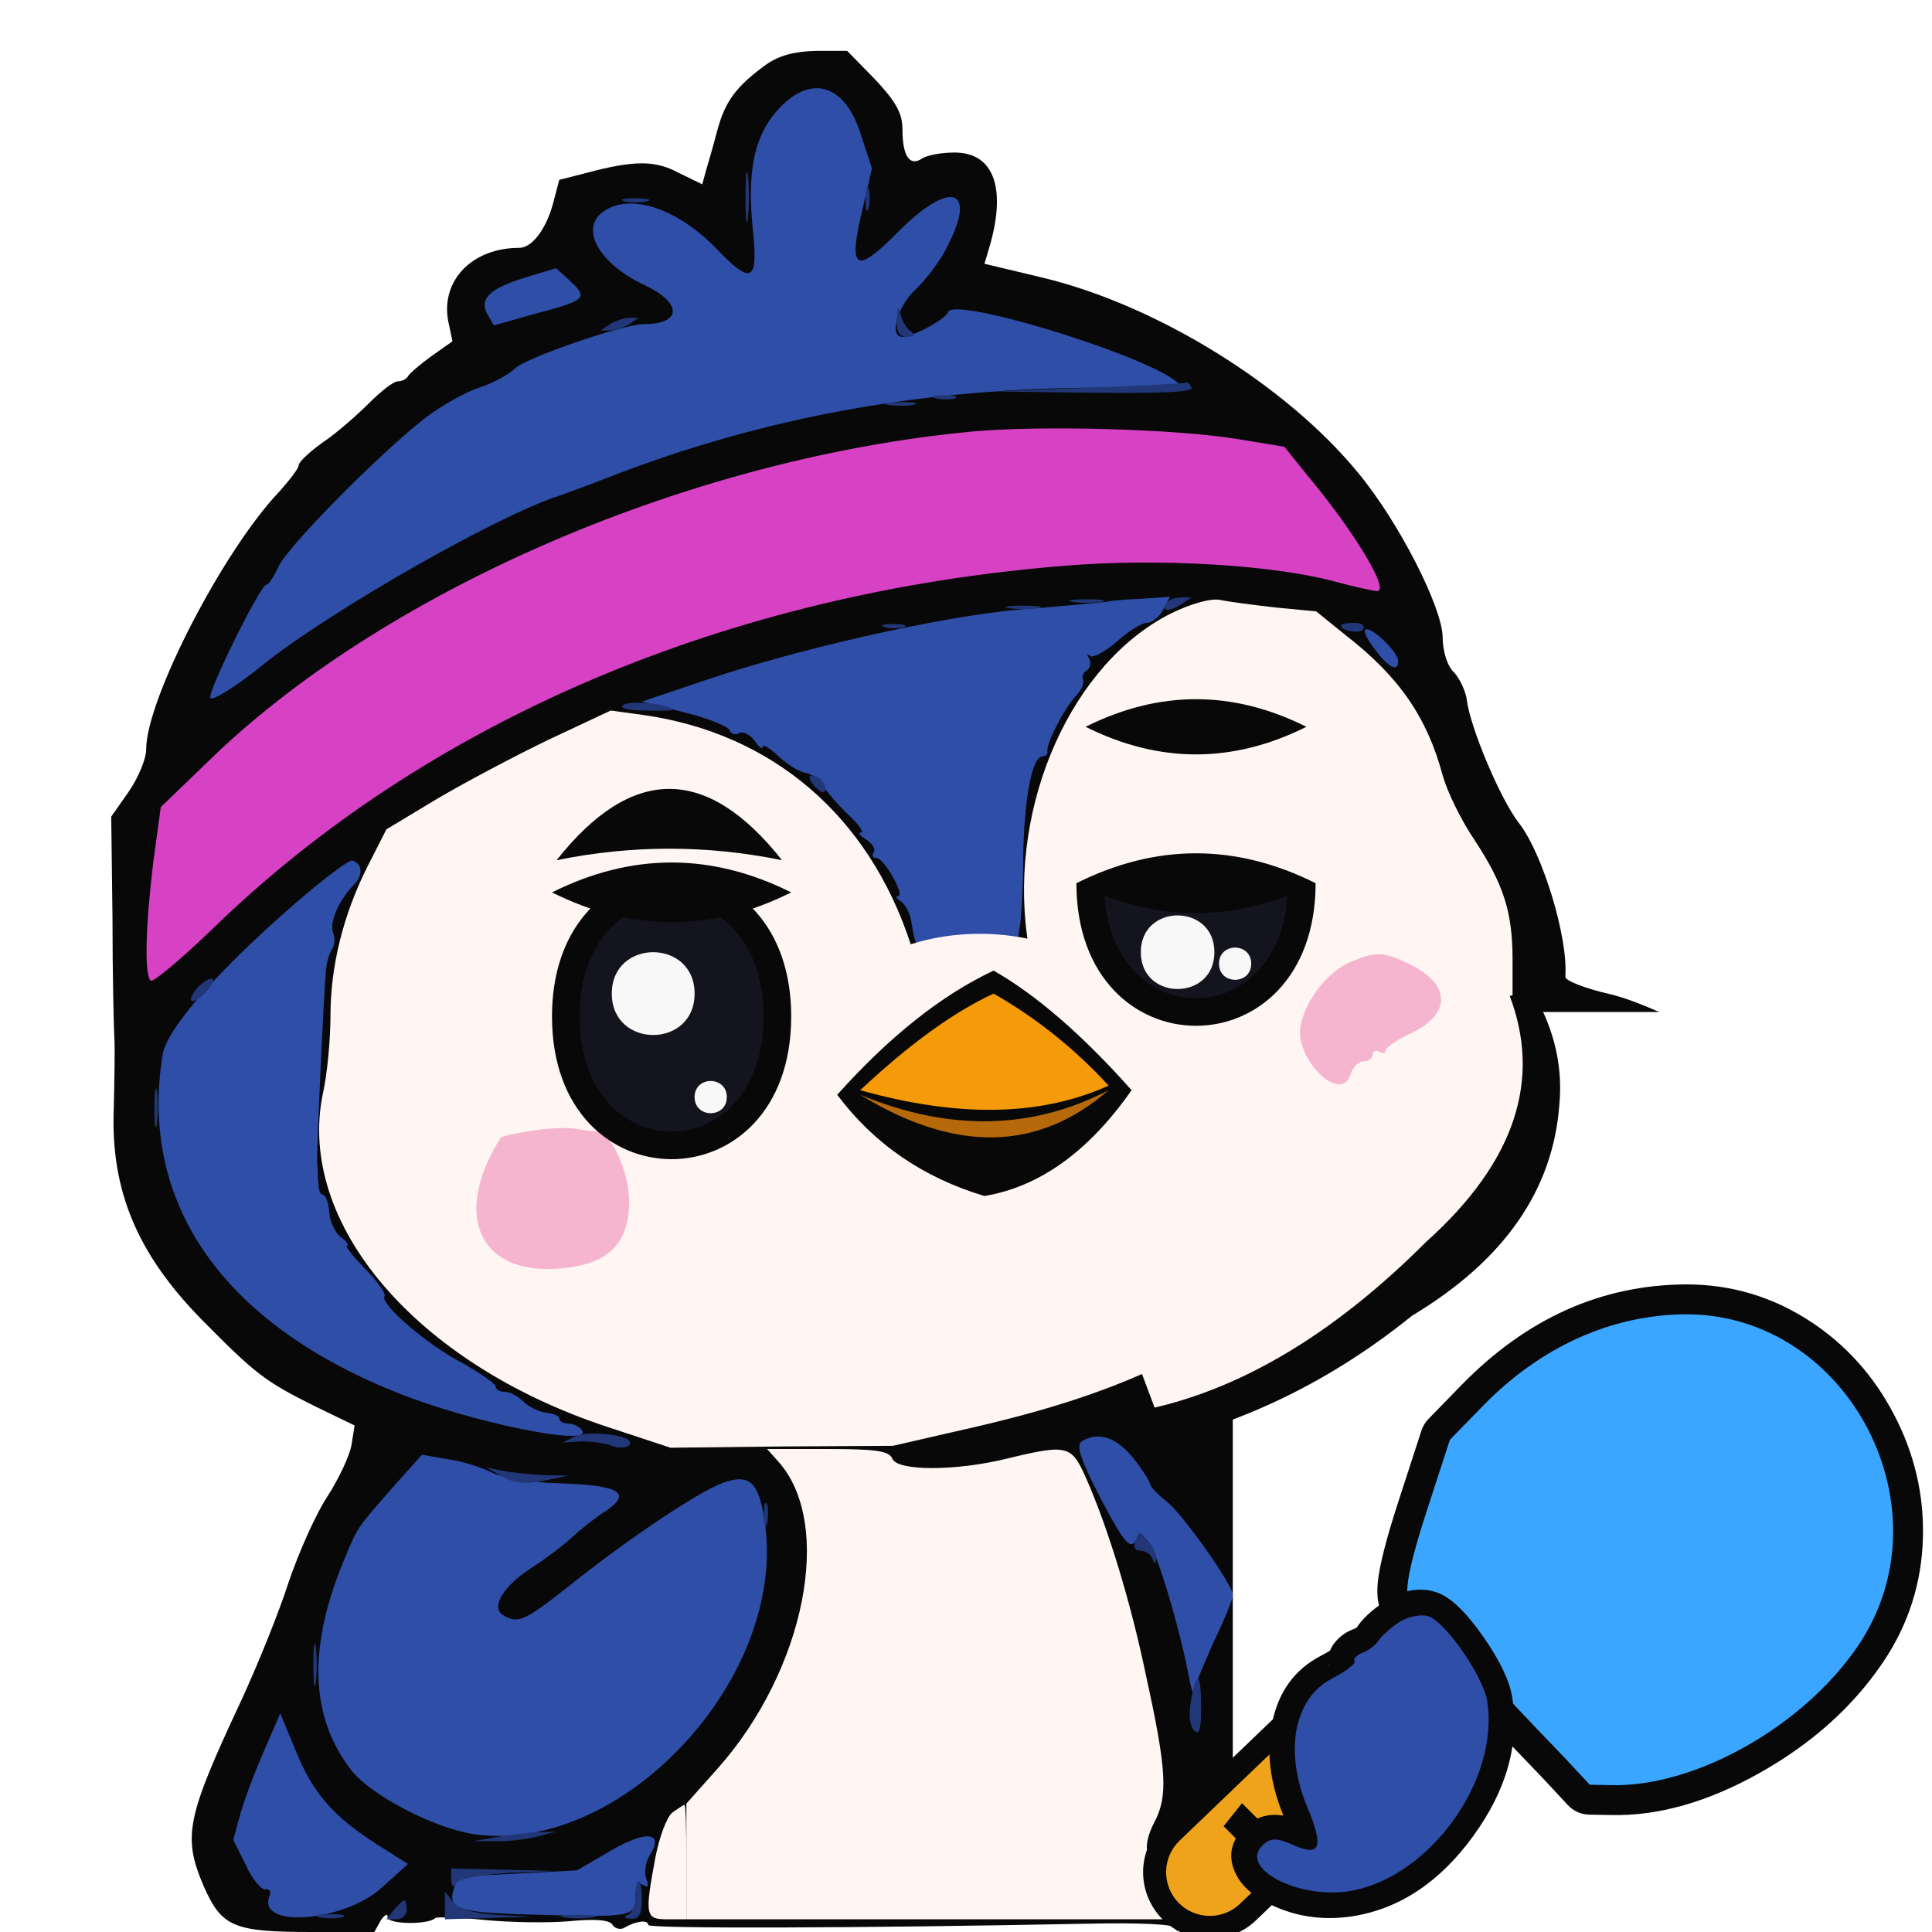
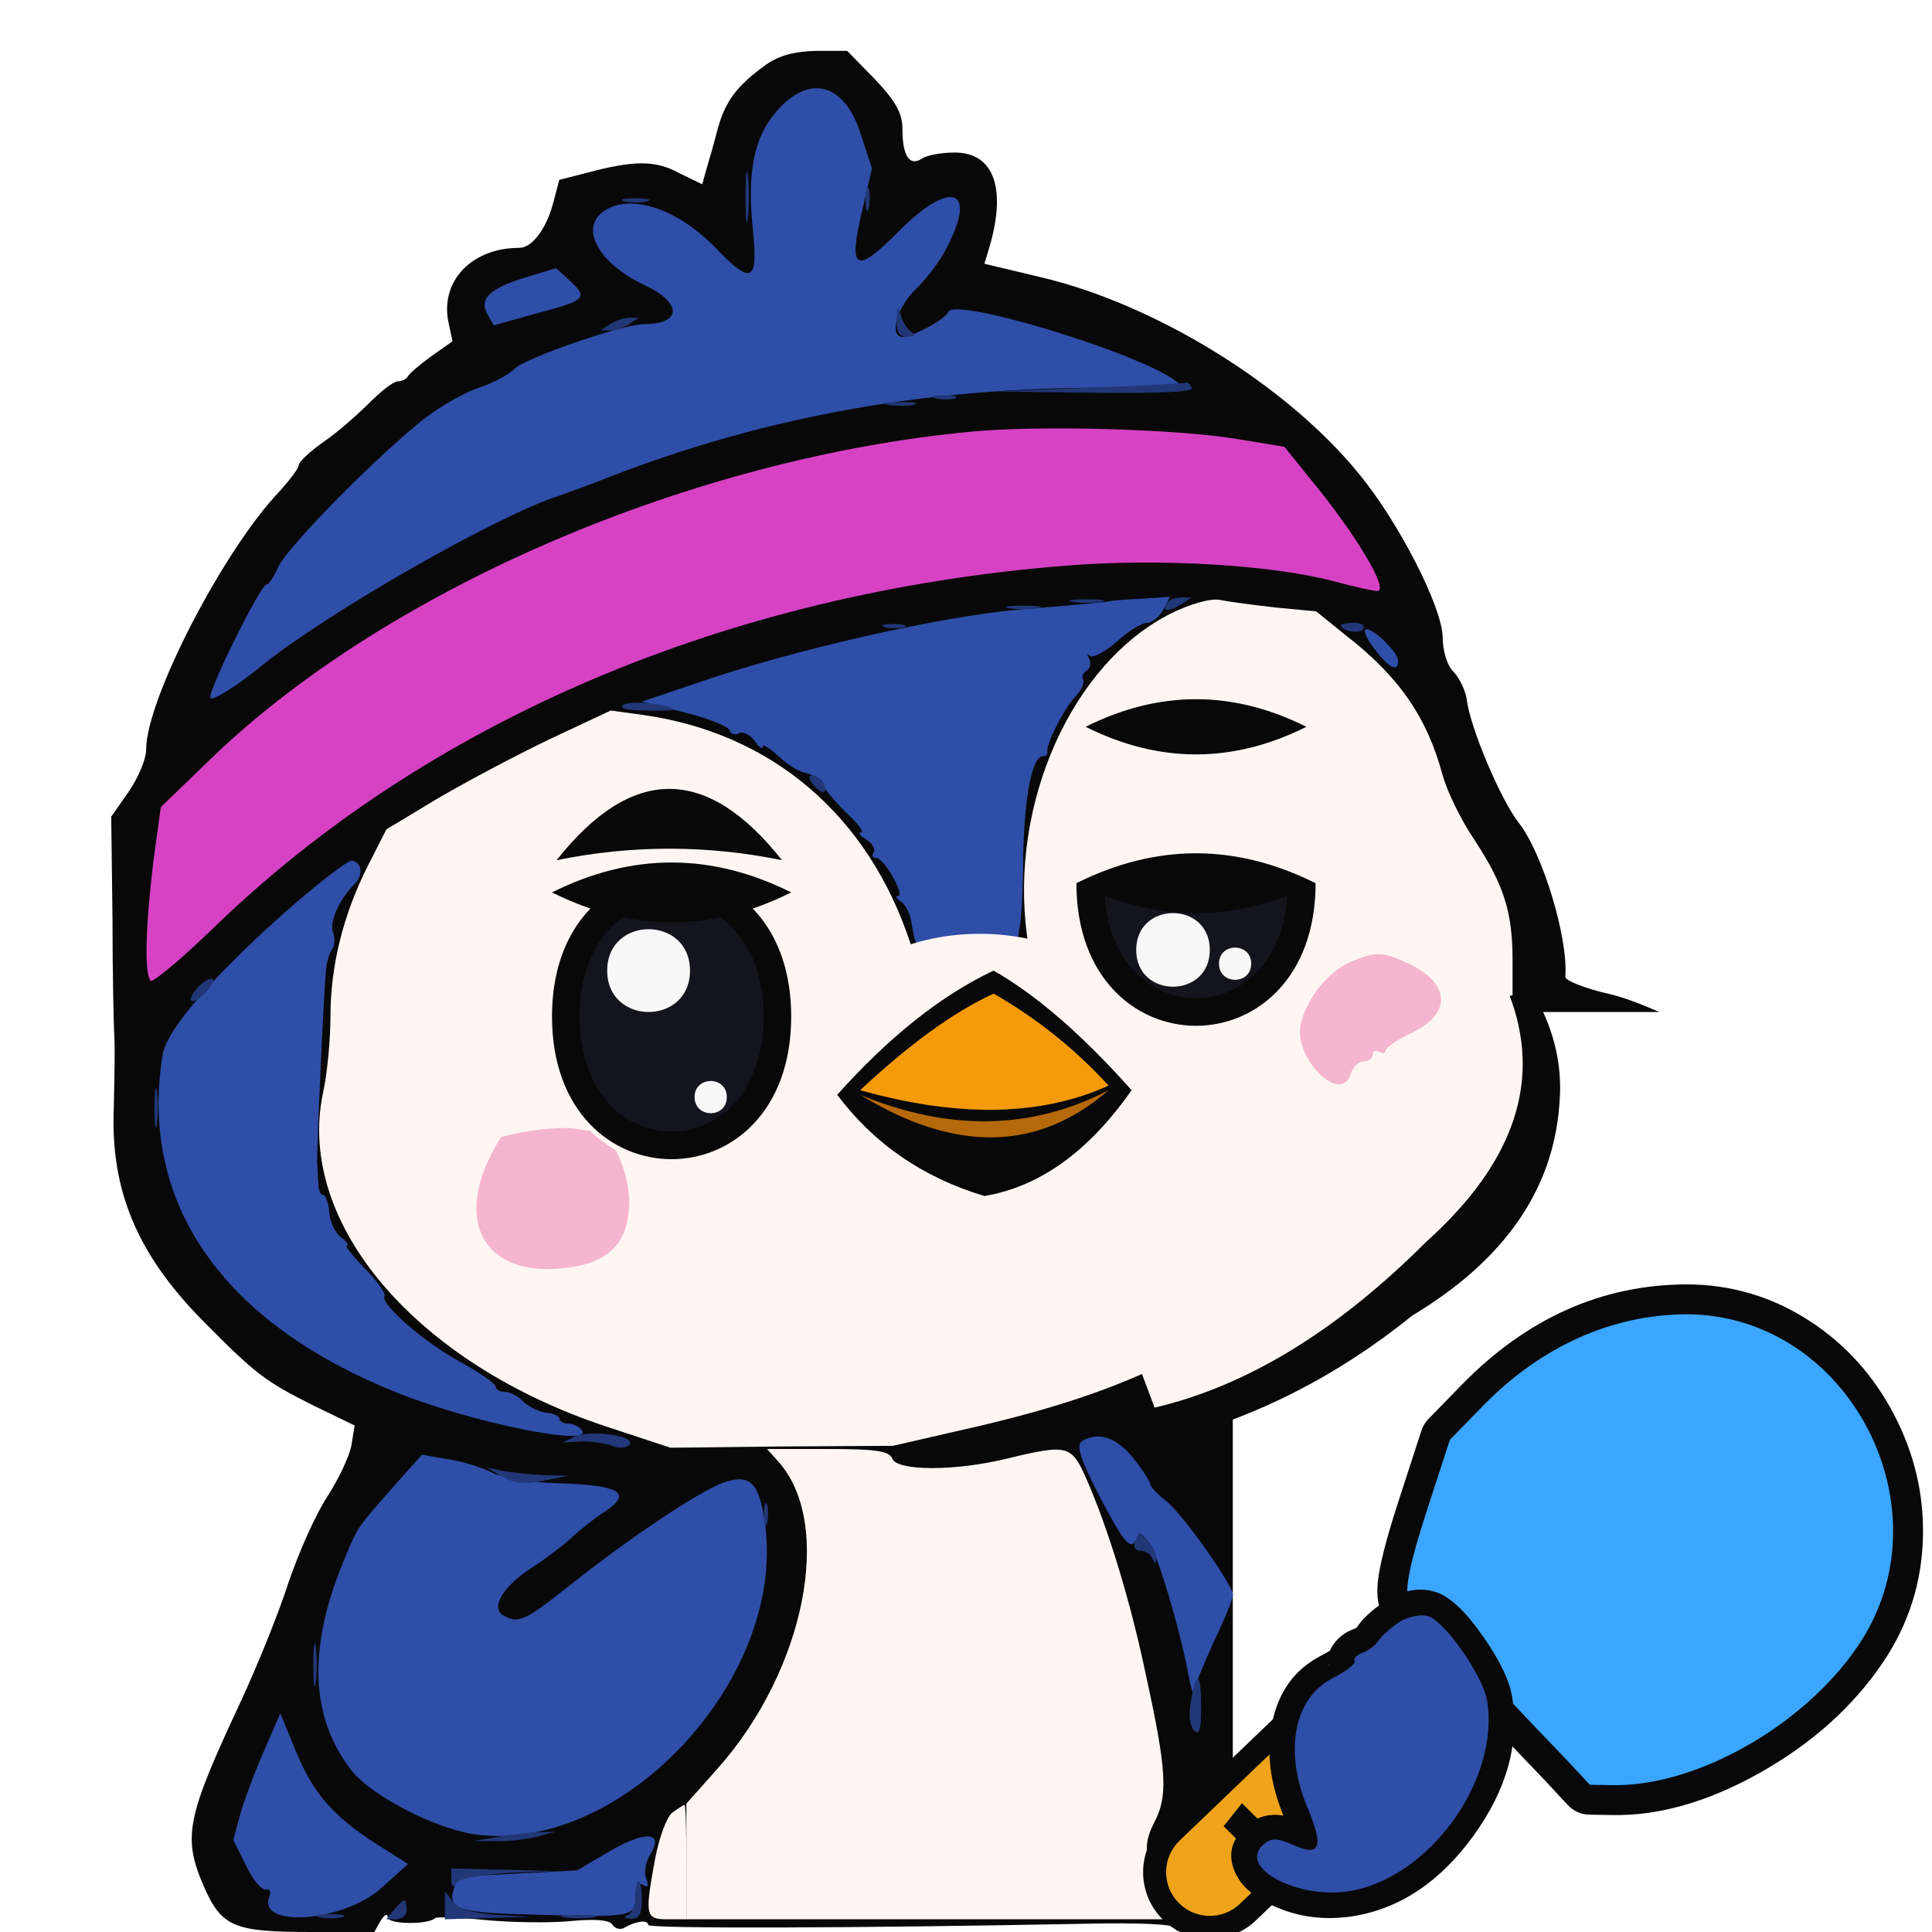
<svg xmlns="http://www.w3.org/2000/svg" viewBox="0 0 420 420" aria-hidden="true" class="sthings" data-character="pip">
  <g data-pip-part="body">
    <path fill="#080808" fill-rule="evenodd" d="M166.48 14.092C169.382 12.02 172.697 11.191 177.395 11.053H184.164L190.243 17.27C194.664 21.967 196.184 24.592 196.184 28.046C196.184 33.849 197.704 36.197 200.329 34.539C201.434 33.711 204.75 33.158 207.513 33.158C216.217 33.158 218.98 41.171 214.836 54.572L214.007 57.336L226.717 60.375C251.447 66.316 279.632 83.724 295.243 102.789C304.086 113.428 313.48 131.941 313.618 138.434C313.618 141.474 314.586 144.789 316.105 146.171C317.349 147.553 318.592 150.178 318.868 152.112C319.559 158.053 326.191 173.803 330.197 178.914C335.309 185.408 340.974 203.921 340.283 212.349C340.283 213.178 344.428 214.836 349.816 216.079C352.695 216.728 356.599 218.186 360.677 220H268V416.327C267.397 416.533 266.736 416.841 266.092 417.237C264.158 418.204 261.809 418.618 260.704 418.204C259.599 417.789 257.941 418.204 257.112 419.033C256.283 419.862 255.592 420 255.592 419.171C255.592 418.342 248.27 417.928 235.974 418.204C187.066 419.171 140.921 419.309 140.921 418.48C140.921 417.237 138.158 417.651 135.809 419.033C134.98 419.586 133.737 419.309 133.184 418.48C132.632 417.375 129.454 417.099 123.789 417.651C119.23 418.066 110.803 417.928 105.276 417.375C99.75 416.822 94.914 416.684 94.638 416.961C93.118 418.48 84.276 418.342 84.276 416.822C84.276 415.855 83.586 416.27 82.757 417.513L81.375 420H67.697C50.842 420 48.217 418.895 44.349 410.191C39.651 399.276 40.48 395.27 52.362 369.849C55.954 362.112 60.651 350.507 62.724 344.013C64.934 337.52 68.664 329.092 71.151 325.362C73.638 321.493 75.987 316.52 76.401 314.171L77.092 309.888L68.25 305.605C57.474 300.217 55.539 298.697 43.796 286.816C29.842 272.586 24.039 258.77 24.73 241.086C24.868 235.007 25.007 228.099 24.868 225.888C24.73 223.539 24.454 211.796 24.454 199.638L24.178 177.533L28.046 172.007C30.118 168.967 31.776 164.961 31.776 162.888C31.776 152.112 48.493 119.645 60.789 106.796C63 104.309 64.934 101.822 64.934 101.132C64.934 100.441 67.283 98.23 70.184 96.158C73.086 94.224 77.507 90.355 80.132 87.73C82.757 85.105 85.52 82.895 86.487 82.895C87.454 82.895 88.421 82.342 88.697 81.789C88.974 81.237 91.184 79.303 93.671 77.507L98.368 74.191L97.401 69.632C95.882 60.928 102.651 53.882 112.875 53.882C115.638 53.882 118.678 49.875 120.197 44.349L121.579 39.099L127.52 37.579C137.882 34.816 142.441 34.816 147.553 37.579L152.664 40.066L153.493 37.026C154.046 35.23 155.151 31.362 155.98 28.184C157.638 22.105 159.987 18.789 166.48 14.092Z" />
    <path fill="#080808" fill-rule="evenodd" d="M318 198Q341 218 339 240Q337 268 307 286Q281 307 250 314L247 301Q285 291 301 270Q322 247 318 223V198Z" />
    <path fill="#2f4ea8" fill-rule="evenodd" d="M168.829 24.178C163.855 29.842 162.336 37.579 163.717 50.428C164.822 61.342 163.303 62.033 155.428 53.743C146.862 45.039 136.5 41.862 130.974 46.145C126 49.875 130.421 57.474 140.23 62.033C148.382 65.901 148.243 70.461 139.954 70.461C135.533 70.461 114.257 77.783 111.908 80.132C110.526 81.513 107.072 83.309 104.171 84.276C101.132 85.243 96.02 88.145 92.566 90.77C83.171 97.954 62.447 118.816 60.513 123.237C59.546 125.309 58.441 127.105 57.888 127.105C56.645 127.105 45.178 150.178 45.73 151.697C46.007 152.526 51.257 149.349 57.336 144.375C71.842 132.77 108.454 111.908 121.579 107.763C123.513 107.072 128.487 105.276 132.632 103.618C166.618 90.493 201.296 84.276 240.118 84.276H257.526L254.901 82.342C245.645 76.125 207.237 64.52 206.132 67.836C205.579 69.355 198.533 73.224 196.184 73.224C193.283 73.224 194.941 66.868 198.947 63C201.296 60.789 204.474 56.645 205.855 53.743C212.625 40.757 206.546 38.961 195.079 50.566C185.961 59.822 184.303 58.717 187.48 45.592L189.553 36.612L187.204 29.428C183.75 18.099 176.013 15.888 168.829 24.178Z" />
    <path fill="#2f4ea8" fill-rule="evenodd" d="M114.947 60.099C106.105 62.724 103.895 65.072 106.243 68.803L107.349 70.737L116.191 68.25C127.243 65.349 127.934 64.796 124.066 61.204L120.888 58.303L114.947 60.099Z" />
    <path fill="#2f4ea8" fill-rule="evenodd" d="M240.395 130.836C239.289 130.974 230.862 131.803 221.743 132.493C204.474 134.013 172.421 141.197 151.007 148.658L139.539 152.526L148.796 154.875C153.908 156.118 158.329 157.914 158.605 158.743C158.882 159.572 159.849 159.849 160.539 159.434C161.368 158.882 162.888 159.572 163.993 160.954C164.961 162.474 165.789 163.026 165.789 162.336C165.789 161.645 167.309 162.612 169.243 164.408C171.178 166.204 173.803 167.862 175.184 168C176.428 168.276 178.224 169.52 178.914 170.763C179.743 172.145 182.092 174.908 184.441 177.118C186.651 179.191 187.895 180.987 187.204 180.987C186.375 180.987 186.928 181.678 188.309 182.507C189.553 183.336 190.382 184.441 189.967 185.27C189.414 185.961 189.691 186.513 190.52 186.513C192.178 186.513 196.875 194.803 195.217 194.803C194.526 194.803 194.941 195.355 195.77 195.908C196.737 196.461 197.842 198.533 198.118 200.329C198.395 202.263 198.809 204.059 198.947 204.474C199.224 204.888 199.224 205.579 199.086 206.132C199.086 206.822 199.638 207.237 200.467 207.237C201.296 207.237 201.711 208.066 201.296 209.171C200.053 212.211 203.921 212.901 209.171 210.691C211.934 209.586 215.664 208.618 217.599 208.618C219.947 208.618 221.053 207.789 221.191 206.132C221.191 204.888 221.467 202.539 221.743 201.158C222.02 199.638 222.434 192.868 222.434 185.961C222.711 173.112 224.368 164.408 226.717 164.408C227.408 164.408 227.822 163.993 227.684 163.303C227.408 161.783 231.138 154.322 233.763 151.421C235.145 150.039 235.836 148.243 235.421 147.691C235.145 147.138 235.421 146.309 236.25 145.757C237.079 145.204 237.217 144.099 236.803 143.27C236.25 142.303 236.25 142.026 236.941 142.579C237.493 143.132 240.118 141.75 242.743 139.539C245.23 137.191 248.27 135.395 249.375 135.395C250.48 135.395 252 134.151 252.829 132.632L254.349 129.73L248.408 130.145C245.092 130.283 241.5 130.559 240.395 130.836Z" />
    <path fill="#2f4ea8" fill-rule="evenodd" d="M298.697 140.921C301.737 145.066 303.947 146.309 303.947 143.684C303.947 141.888 298.836 136.776 297.039 136.776C296.211 136.776 296.901 138.572 298.697 140.921Z" />
    <path fill="#2f4ea8" fill-rule="evenodd" d="M64.243 196.322C47.388 210.967 36.336 223.539 35.368 229.204C30.118 261.395 48.217 287.507 86.211 302.704C102.237 309.197 128.763 314.586 126.553 310.993C126 310.164 124.618 309.474 123.513 309.474C122.408 309.474 121.579 308.921 121.579 308.368C121.579 307.816 120.336 307.263 118.816 307.125C117.296 306.987 115.086 305.882 113.842 304.776C112.737 303.533 110.803 302.566 109.697 302.566C108.592 302.566 107.763 302.013 107.763 301.461C107.763 300.77 104.447 298.559 100.579 296.349C92.842 292.342 82.618 283.5 83.586 281.842C84 281.289 82.066 278.526 79.303 275.763C76.678 273 74.882 270.789 75.434 270.789C75.987 270.789 75.434 269.961 74.191 268.993C72.947 268.164 71.704 265.678 71.566 263.467C71.428 261.395 70.737 259.737 70.184 259.737C69.632 259.737 69.217 258.632 69.217 257.25C69.079 256.007 69.079 253.934 68.941 252.829C68.803 250.895 70.322 216.77 70.875 210.691C71.013 209.171 71.566 207.237 72.257 206.27C72.809 205.441 72.809 203.783 72.395 202.678C71.566 200.467 73.776 195.493 76.954 192.316C79.026 190.243 78.75 187.618 76.539 187.066C75.849 186.928 70.322 191.072 64.243 196.322Z" />
    <path fill="#2f4ea8" fill-rule="evenodd" d="M235.145 313.342C233.901 314.309 234.868 317.211 239.289 325.776C243.849 334.48 245.507 336.691 246.612 335.309L247.993 333.375L249.651 335.171C251.309 336.829 256.421 353.684 258.355 364.046C258.908 367.086 259.461 368.743 259.599 367.776C259.599 366.671 261.671 361.836 263.882 356.862C266.23 352.026 268.026 347.467 268.026 346.776C268.026 344.566 257.112 329.092 253.52 326.329C251.586 324.809 250.066 323.151 250.066 322.737C250.066 322.184 248.408 319.559 246.336 316.934C242.605 312.375 238.737 311.132 235.145 313.342Z" />
    <path fill="#2f4ea8" fill-rule="evenodd" d="M85.796 322.875C77.921 331.855 77.783 331.855 75.296 337.934C66.73 357.829 67.283 373.303 76.539 385.046C80.961 390.434 94.224 397.342 102.928 398.724C134.842 403.421 170.763 365.289 166.342 331.579C165.099 322.322 163.164 320.25 157.224 322.322C151.974 324.257 137.329 333.928 123.789 344.704C113.98 352.441 112.599 353.132 109.283 351.059C106.658 349.401 109.421 344.704 115.776 340.697C118.539 338.901 122.408 336 124.342 334.204C126.276 332.408 129.592 329.783 131.803 328.401C137.467 324.533 134.566 322.875 121.717 322.461C115.5 322.322 109.145 321.217 106.934 320.112C104.724 319.007 100.441 317.625 97.263 317.211L91.737 316.243L85.796 322.875Z" />
    <path fill="#2f4ea8" fill-rule="evenodd" d="M57.336 380.763C55.401 385.184 53.053 391.401 52.224 394.441L50.704 399.967L53.467 405.493C54.849 408.533 56.783 410.882 57.75 410.743C58.579 410.467 58.993 411.296 58.579 412.263C55.816 419.309 74.882 417.789 83.033 410.329L88.697 405.217L81.928 400.934C72.395 394.855 67.974 389.743 64.243 380.487L60.928 372.474L57.336 380.763Z" />
    <path fill="#2f4ea8" fill-rule="evenodd" d="M132.77 402.316 125.447 406.599 112.461 407.289 99.474 407.98 98.645 410.605C97.263 415.164 99.612 415.855 117.572 416.27C137.467 416.822 138.158 416.684 138.158 412.125C138.158 409.914 138.711 409.086 139.816 409.776C140.921 410.467 141.059 410.053 140.507 408.395C139.954 407.151 140.368 404.803 141.197 403.421C144.513 398.309 140.645 397.757 132.77 402.316Z" />
    <path fill="#213777" fill-rule="evenodd" d="M162.059 42.829C162.059 47.803 162.336 49.737 162.612 47.25C162.888 44.901 162.888 40.757 162.612 38.27C162.336 35.921 162.059 37.855 162.059 42.829Z" />
    <path fill="#213777" fill-rule="evenodd" d="M188.171 43.52C188.171 45.73 188.447 46.559 188.862 45.178C189.138 43.934 189.138 42 188.862 41.033C188.447 40.204 188.171 41.171 188.171 43.52Z" />
    <path fill="#213777" fill-rule="evenodd" d="M135.809 43.796C137.053 44.072 139.263 44.072 140.645 43.796C141.888 43.382 140.783 43.105 138.158 43.105C135.533 43.105 134.428 43.382 135.809 43.796Z" />
    <path fill="#213777" fill-rule="evenodd" d="M194.941 69.355C194.803 72.257 195.493 73.224 197.289 73.224C198.809 73.224 199.086 72.809 198.118 72.118C197.151 71.566 196.184 69.908 195.77 68.388C195.217 66.316 195.079 66.454 194.941 69.355Z" />
    <path fill="#213777" fill-rule="evenodd" d="M132.632 70.461 130.559 71.842H132.632C133.737 71.842 135.671 71.151 136.776 70.461L138.849 69.079H136.776C135.671 69.079 133.737 69.77 132.632 70.461Z" />
    <path fill="#213777" fill-rule="evenodd" d="M236.941 84.276 216.217 85.105 238.046 85.382C252.276 85.52 259.599 85.243 259.046 84.276C258.632 83.447 258.079 83.033 257.941 83.171C257.803 83.309 248.408 83.862 236.941 84.276Z" />
    <path fill="#213777" fill-rule="evenodd" d="M203.507 86.625C204.75 86.901 206.684 86.901 207.651 86.625C208.48 86.211 207.513 85.934 205.164 85.934C202.954 85.934 202.125 86.211 203.507 86.625Z" />
    <path fill="#213777" fill-rule="evenodd" d="M193.145 88.007C194.803 88.283 197.289 88.283 198.671 88.007C199.914 87.592 198.533 87.316 195.493 87.454C192.454 87.454 191.349 87.73 193.145 88.007Z" />
    <path fill="#213777" fill-rule="evenodd" d="M233.211 130.836C234.868 131.112 237.632 131.112 239.428 130.836C241.086 130.559 239.704 130.283 236.25 130.283C232.796 130.283 231.414 130.559 233.211 130.836Z" />
    <path fill="#213777" fill-rule="evenodd" d="M253.52 131.25C252.414 133.046 254.211 133.046 256.974 131.25L259.046 129.868H256.697C255.454 129.868 253.934 130.421 253.52 131.25Z" />
    <path fill="#213777" fill-rule="evenodd" d="M219.395 132.217C221.053 132.493 223.816 132.493 225.612 132.217C227.27 131.941 225.888 131.664 222.434 131.664C218.98 131.664 217.599 131.941 219.395 132.217Z" />
    <path fill="#213777" fill-rule="evenodd" d="M192.454 136.362C193.697 136.638 195.632 136.638 196.599 136.362C197.428 135.947 196.461 135.671 194.112 135.671C191.901 135.671 191.072 135.947 192.454 136.362Z" />
    <path fill="#213777" fill-rule="evenodd" d="M291.513 135.947C291.513 137.191 295.658 137.882 296.349 136.776C296.901 135.947 295.934 135.395 294.414 135.395C292.757 135.395 291.513 135.671 291.513 135.947Z" />
    <path fill="#213777" fill-rule="evenodd" d="M135.533 153.217C134.428 153.908 136.362 154.461 140.23 154.461C143.822 154.599 146.586 154.461 146.309 154.184C144.789 152.941 137.053 152.25 135.533 153.217Z" />
    <path fill="#213777" fill-rule="evenodd" d="M176.842 170.625C177.809 171.868 178.914 172.421 179.191 172.145C180.158 171.178 178.224 168.553 176.566 168.553C175.737 168.553 175.737 169.382 176.842 170.625Z" />
    <path fill="#213777" fill-rule="evenodd" d="M42.829 214.836C40.066 218.151 42 218.704 44.901 215.526C46.283 214.007 46.697 212.763 46.007 212.763C45.178 212.763 43.796 213.73 42.829 214.836Z" />
    <path fill="#213777" fill-rule="evenodd" d="M33.572 241.086C33.572 244.816 33.849 246.336 34.125 244.125C34.401 242.053 34.401 239.013 34.125 237.217C33.849 235.559 33.572 237.217 33.572 241.086Z" />
    <path fill="#213777" fill-rule="evenodd" d="M125.033 312.237 122.27 313.618 126.414 313.342C128.763 313.342 131.664 313.757 133.046 314.309C135.257 315.276 138.02 314.309 136.638 313.066C135.118 311.684 127.52 311.132 125.033 312.237Z" />
    <path fill="#213777" fill-rule="evenodd" d="M109.145 320.941C111.632 322.461 114.118 322.737 118.125 321.908L123.651 320.803L118.125 320.664C115.086 320.526 111.079 320.112 109.145 319.697L105.691 319.007L109.145 320.941Z" />
    <path fill="#213777" fill-rule="evenodd" d="M166.066 329.507C166.066 331.717 166.342 332.546 166.757 331.164C167.033 329.921 167.033 327.987 166.757 327.02C166.342 326.191 166.066 327.158 166.066 329.507Z" />
    <path fill="#213777" fill-rule="evenodd" d="M246.75 335.033C246.336 336.276 246.75 337.105 247.855 337.105C248.961 337.105 250.204 337.934 250.48 338.763C251.033 340.145 251.309 340.145 251.309 338.763C251.447 337.796 250.618 336 249.513 335.033L247.579 333.099L246.75 335.033Z" />
    <path fill="#213777" fill-rule="evenodd" d="M68.112 361.974C68.112 366.118 68.388 367.914 68.664 365.704C68.941 363.632 68.941 360.316 68.664 358.105C68.388 356.033 68.112 357.829 68.112 361.974Z" />
    <path fill="#213777" fill-rule="evenodd" d="M258.908 369.711C258.355 372.75 258.632 375.237 259.599 376.204C260.704 377.309 261.118 376.066 261.118 371.23C261.118 363.493 260.151 362.803 258.908 369.711Z" />
    <path fill="#213777" fill-rule="evenodd" d="M281.98 379.934C281.98 381.868 282.533 384.355 283.224 385.461L284.605 387.533L284.467 385.461C284.329 384.355 283.776 381.868 283.224 379.934L282.118 376.48L281.98 379.934Z" />
    <path fill="#213777" fill-rule="evenodd" d="M108.454 399.276 102.928 400.243H107.763C110.388 400.382 114.533 399.829 116.743 399.276L120.888 398.171L117.434 398.309C115.5 398.309 111.493 398.724 108.454 399.276Z" />
    <path fill="#213777" fill-rule="evenodd" d="M98.092 408.533C98.092 410.191 98.507 410.467 99.197 409.362C99.75 408.395 104.586 407.566 110.526 407.151L120.888 406.737L109.559 406.461L98.092 406.184V408.533Z" />
    <path fill="#213777" fill-rule="evenodd" d="M138.158 412.263C138.158 414.059 137.329 415.993 136.5 416.27C135.395 416.684 135.671 417.099 137.191 417.099C138.849 417.237 139.539 416.132 139.539 413.092C139.539 410.743 139.263 408.947 138.849 408.947C138.434 408.947 138.158 410.467 138.158 412.263Z" />
    <path fill="#213777" fill-rule="evenodd" d="M291.237 409.914C292.895 410.191 295.382 410.191 296.763 409.914C298.007 409.5 296.625 409.224 293.586 409.362C290.546 409.362 289.441 409.638 291.237 409.914Z" />
    <path fill="#213777" fill-rule="evenodd" d="M96.711 414.197V417.237L106.105 416.961L115.362 416.684L107.763 416.27C102.789 415.855 99.612 415.026 98.507 413.507L96.711 411.158V414.197Z" />
    <path fill="#213777" fill-rule="evenodd" d="M85.658 415.164 84 417.237H86.211C87.454 417.237 88.421 416.27 88.421 415.164C88.421 414.059 88.145 413.092 87.868 413.092C87.592 413.092 86.625 414.059 85.658 415.164Z" />
    <path fill="#213777" fill-rule="evenodd" d="M69.493 416.822C70.737 417.099 72.947 417.099 74.329 416.822C75.572 416.408 74.467 416.132 71.842 416.132C69.217 416.132 68.112 416.408 69.493 416.822Z" />
    <path fill="#213777" fill-rule="evenodd" d="M122.684 416.822C124.342 417.099 127.105 417.099 128.901 416.822C130.559 416.546 129.178 416.27 125.724 416.27C122.27 416.27 120.888 416.546 122.684 416.822Z" />
    <path fill="#fff6f3" fill-rule="evenodd" d="M254.625 133.322C258.908 131.25 263.191 130.007 265.263 130.421C267.197 130.836 272.586 131.526 277.421 132.079L286.125 132.908L292.618 138.158C304.224 147.138 310.303 156.118 313.618 168.553C314.586 172.007 317.625 178.362 320.664 182.783C326.882 192.316 328.816 198.257 328.816 208.618V216.355L323.013 217.875C319.697 218.842 315.967 219.947 314.586 220.362C312.789 221.191 312.375 220.776 313.066 219.257C314.309 215.941 311.408 211.934 305.882 209.309L300.77 206.961L295.52 208.48C289.855 210.138 284.191 216.493 282.809 222.434C281.842 226.303 285.849 234.454 289.441 235.697C290.961 236.25 289.993 238.184 285.849 243.572C276.868 254.763 272.033 265.954 268.855 281.842L267.336 289.441L255.592 295.243C242.467 301.875 228.513 306.572 207.928 311.132L194.112 314.309L169.934 314.447L145.757 314.724L131.941 310.164C90.493 296.487 64.382 265.954 70.184 237.77C71.151 233.487 71.842 225.888 71.842 220.914C71.842 210 74.605 198.809 79.993 188.171L84 180.296L94.776 173.803C100.855 170.211 111.77 164.408 119.23 160.816L132.77 154.461L139.816 155.428C167.854 159.394 188.852 177.307 197.983 205.279C206.001 202.726 215.018 202.319 223.355 204.057L223.263 203.368C219.395 174.632 233.072 144.099 254.625 133.322Z" />
    <path fill="#fff6f3" fill-rule="evenodd" d="M273 208Q310 195 328 216Q339 244 310 270Q281 299 251 306L245 290Q264 265 267 241L273 208Z" />
    <path fill="#fff6f3" fill-rule="evenodd" d="M146.171 394.026C144.928 394.993 143.27 399.553 142.441 403.974C140.092 416.546 140.368 417.237 145.066 417.237H149.211V404.803C149.211 397.895 149.072 392.368 148.796 392.368C148.52 392.368 147.414 393.197 146.171 394.026Z" />
    <path fill="#fff6f3" fill-rule="evenodd" d="M169.105 317.625C181.401 331.164 175.046 363.079 155.98 384.493L149.211 392.092V404.664V417.237H203.092H256.974V413.783C256.974 411.711 255.73 409.5 253.52 408.118C248.961 405.079 248.132 401.625 250.895 396.237C253.934 390.572 253.658 384.908 249.237 364.737C245.783 348.02 240.809 331.993 236.112 321.355C232.934 314.171 232.105 313.895 218.98 317.072C207.789 319.836 194.941 319.836 193.974 317.072C193.283 315.414 190.382 315 179.882 315H166.757L169.105 317.625Z" />
    <path fill="#d742c5" fill-rule="evenodd" d="M211.382 93.809C150.868 99.474 85.243 127.52 46.836 163.993L34.954 175.461L33.296 187.618C31.638 201.434 31.362 211.796 32.743 213.178C33.158 213.73 39.237 208.618 46.145 201.987C92.704 156.671 158.329 128.763 231.829 122.961C252.138 121.303 276.868 122.822 290.132 126.414C294.276 127.52 298.559 128.487 299.388 128.487C302.151 128.487 294.691 115.914 284.329 103.48L279.217 97.125L269.132 95.467C256.007 93.257 226.303 92.428 211.382 93.809Z" />
-     <path fill="#f5b5ce" fill-rule="evenodd" d="M293.447 209.171C288.75 211.243 284.053 217.046 282.809 222.572C281.013 229.757 291.375 240.257 293.586 233.625C294 231.967 295.382 230.724 296.487 230.724C297.592 230.724 298.421 230.033 298.421 229.204C298.421 228.513 299.112 228.237 299.803 228.651C300.632 229.066 301.184 229.066 301.184 228.375C301.184 227.822 303.671 226.026 306.711 224.645C315.691 220.362 315.414 213.868 306.158 209.447C300.493 206.822 299.112 206.822 293.447 209.171Z" />
-     <path fill="#f5b5ce" fill-rule="evenodd" d="M115.776 245.783C112.184 246.336 109.145 247.026 108.868 247.303C97.678 264.987 104.862 278.388 124.066 275.487C132.77 274.243 136.776 269.684 136.776 261.257C136.776 254.625 132.77 245.921 129.592 245.921C128.625 245.921 126.553 245.645 125.033 245.368C123.513 245.092 119.368 245.23 115.776 245.783Z" />
  </g>
  <g data-pip-part="racket">
    <path fill="#080808" fill-rule="evenodd" d="M346.036 347.466 273.036 417.466Q272.005 418.454 270.801 419.223Q269.597 419.991 268.267 420.51Q266.936 421.028 265.53 421.278Q264.124 421.527 262.696 421.497Q261.268 421.467 259.873 421.159Q258.479 420.851 257.171 420.277Q255.864 419.703 254.693 418.885Q253.523 418.067 252.534 417.036Q251.546 416.005 250.777 414.801Q250.009 413.597 249.49 412.267Q248.972 410.936 248.722 409.53Q248.473 408.124 248.503 406.696Q248.533 405.268 248.841 403.873Q249.149 402.479 249.723 401.171Q250.297 399.864 251.115 398.693Q251.934 397.523 252.964 396.534L325.964 326.534Q326.995 325.546 328.199 324.777Q329.403 324.009 330.733 323.49Q332.064 322.972 333.47 322.722Q334.876 322.473 336.304 322.503Q337.732 322.533 339.126 322.841Q340.521 323.149 341.829 323.723Q343.136 324.297 344.307 325.115Q345.477 325.934 346.466 326.964Q347.454 327.995 348.223 329.199Q348.991 330.403 349.51 331.733Q350.028 333.064 350.278 334.47Q350.527 335.876 350.497 337.304Q350.467 338.732 350.159 340.126Q349.851 341.521 349.277 342.828Q348.703 344.136 347.885 345.307Q347.067 346.477 346.036 347.466Z" />
    <path fill="#efa31b" fill-rule="evenodd" d="M342.575 343.857 269.575 413.857Q268.9 414.505 268.111 415.008Q267.322 415.511 266.451 415.851Q265.579 416.191 264.657 416.354Q263.736 416.517 262.801 416.498Q261.865 416.478 260.952 416.276Q260.038 416.075 259.181 415.699Q258.324 415.323 257.558 414.786Q256.791 414.25 256.143 413.575Q255.495 412.9 254.992 412.111Q254.489 411.322 254.149 410.451Q253.809 409.579 253.646 408.657Q253.482 407.736 253.502 406.801Q253.522 405.865 253.723 404.952Q253.925 404.038 254.301 403.181Q254.677 402.324 255.213 401.558Q255.75 400.791 256.425 400.143L329.425 330.143Q330.1 329.495 330.889 328.992Q331.678 328.489 332.549 328.149Q333.421 327.809 334.342 327.646Q335.264 327.482 336.199 327.502Q337.135 327.522 338.048 327.723Q338.962 327.925 339.819 328.301Q340.676 328.677 341.442 329.213Q342.209 329.75 342.857 330.425Q343.505 331.1 344.008 331.889Q344.511 332.678 344.851 333.549Q345.191 334.421 345.354 335.342Q345.517 336.264 345.498 337.199Q345.478 338.135 345.276 339.048Q345.075 339.962 344.699 340.819Q344.323 341.675 343.786 342.442Q343.25 343.209 342.575 343.857Z" />
    <path fill="#080808" fill-rule="evenodd" d="M320 344 333 357 329 362 316 349 320 344Z" />
    <path fill="#080808" fill-rule="evenodd" d="M270 392 283 405 279 410 266 397 270 392Z" />
    <g data-pip-part="blade">
      <path fill="#080808" fill-rule="evenodd" d="M366.395 279.215Q381.219 279.169 393.634 287.321Q405.175 294.899 411.775 307.574Q418.367 320.233 418.031 334.14Q417.671 349.078 409.309 361.425Q399.589 375.789 382.725 385.309Q365.638 394.954 350.17 394.573L345.49 394.49Q344.167 394.467 342.958 393.928Q341.749 393.389 340.847 392.42L335.673 386.86L325.94 376.679L321.208 371.674Q312.815 362.747 310.923 361.282Q307.833 359.176 305.654 355.242Q302.518 354.577 300.664 351.29Q299.09 348.502 299.513 344.042Q300.024 338.642 303.975 326.483L309.009 310.992Q309.477 309.55 310.535 308.464L317.803 301.006Q338.928 279.424 366.367 279.216ZM308.367 355.354Q309.302 355.311 310.369 354.947Q309.999 355.073 309.616 355.154Q308.974 355.291 308.367 355.354Z" />
      <path fill="#3aa6ff" fill-rule="evenodd" d="M366.416 285.715C350.295 285.838 334.973 292.757 322.448 305.553L315.19 313L310.157 328.492C305.2 343.747 304.615 349.571 308.266 348.796C308.855 348.595 310.161 349.804 311.04 351.527C311.838 353.094 313.505 355.205 314.691 355.982C315.956 356.916 320.988 361.951 325.944 367.222C330.899 372.492 337.439 379.324 340.372 382.369L345.605 387.991L350.285 388.074C368.573 388.525 392.104 375.252 403.925 357.782C424.029 328.099 401.883 285.603 366.416 285.715Z" />
    </g>
    <path fill="#080808" fill-rule="evenodd" d="M301.048 348.098Q301.153 348.025 301.262 347.958Q306.97 344.424 312.226 346.132Q316.748 347.601 322.48 355.852Q327.869 363.611 328.722 368.87Q331.183 384.109 320.285 399.118Q309.407 414.1 294.135 416.565Q283.968 418.153 275.198 413.531Q270.535 411.074 268.756 407.573Q265.863 401.88 270.558 397.312Q273.975 393.889 278.992 394.689Q274.676 384.084 276.49 374.796Q278.506 364.47 287.074 359.99Q288.285 359.373 289.142 358.818Q289.665 357.479 290.942 356.222Q292.337 354.85 294.353 354.117Q294.916 353.875 294.982 353.77Q296.642 351.118 301.048 348.098ZM288.85 361.575Q288.97 362.887 289.937 364.261Q289.712 363.942 289.535 363.594Q289.01 362.564 288.85 361.575Z" />
    <path fill="#2f4ea8" fill-rule="evenodd" d="M304.158 352.634C302.289 353.915 300.249 355.722 299.644 356.688C299.04 357.654 297.519 358.758 296.343 359.247C295.036 359.694 294.169 360.574 294.435 361.097C294.833 361.662 292.53 363.383 289.57 364.891C281.346 369.191 279.116 380.524 284.146 392.763C287.839 401.517 287.113 403.75 281.151 401.087C277.6 399.497 276.158 399.465 274.423 401.225C269.349 406.114 282.114 412.876 293.286 411.131C310.61 408.334 326.089 387.071 323.293 369.747C322.422 364.379 314.206 352.558 310.527 351.362C308.95 350.85 306.158 351.396 304.158 352.634Z" />
  </g>
  <g class="sthings-face" data-face="skeptical">
+     <g data-pip-part="cheeks">
+       <path fill="#f5b5ce" fill-rule="evenodd" d="M293.447 209.171C299.112 206.822 300.493 206.822 306.158 209.447C315.414 213.868 315.691 220.362 306.711 224.645C303.671 226.026 301.184 227.822 301.184 228.375C301.184 229.066 300.632 229.066 299.803 228.651C299.112 228.237 298.421 228.513 298.421 229.204C298.421 230.033 297.592 230.724 296.487 230.724C295.382 230.724 294 231.967 293.586 233.625C291.375 240.257 281.013 229.757 282.809 222.572C284.053 217.046 288.75 211.243 293.447 209.171Z" />
+       <path fill="#f5b5ce" fill-rule="evenodd" d="M115.776 245.783C119.368 245.23 123.513 245.092 125.033 245.368C126.035 245.551 127.276 245.733 128.283 245.836Q130.864 248.349 133.814 249.98C135.499 253.106 136.776 257.512 136.776 261.257C136.776 269.684 132.77 274.243 124.066 275.487C104.862 278.388 97.678 264.987 108.868 247.303C109.145 247.026 112.184 246.336 115.776 245.783Z" />
+     </g>
    <path fill="#fff6f3" fill-rule="evenodd" d="M132.594 194C140.728 188.668 151.272 188.668 159.406 194H132.594Z" />
    <path fill="#080808" fill-rule="evenodd" d="M120 221C120 207.757 125.338 198.757 132.594 194H159.406C166.662 198.757 172 207.757 172 221C172 262.332 120 262.332 120 221Z" />
    <path fill="#14141f" fill-rule="evenodd" d="M126 221C126 187.667 166 187.667 166 221C166 254.333 126 254.333 126 221Z" />
-     <path fill="#f8f8f8" fill-rule="evenodd" d="M133 216C133 204 151 204 151 216C151 228 133 228 133 216Z" />
+     <path fill="#f8f8f8" fill-rule="evenodd" d="M132 211C132 199 150 199 150 211C150 223 132 223 132 211Z" />
    <path fill="#f8f8f8" fill-rule="evenodd" d="M151 238.5C151 233.833 158 233.833 158 238.5C158 243.167 151 243.167 151 238.5Z" />
    <path fill="#080808" fill-rule="evenodd" d="M120 194Q146 181 172 194Q146 207 120 194Z" />
    <path fill="#fff6f3" fill-rule="evenodd" d="M234 192C234 150.668 286 150.668 286 192Z" />
    <path fill="#080808" fill-rule="evenodd" d="M234 192H286C286 233.332 234 233.332 234 192Z" />
    <path fill="#14141f" fill-rule="evenodd" d="M240 192H280C280 225.333 240 225.333 240 192Z" />
-     <path fill="#f8f8f8" fill-rule="evenodd" d="M248 207C248 196.334 264 196.334 264 207C264 217.666 248 217.666 248 207Z" />
+     <path fill="#f8f8f8" fill-rule="evenodd" d="M247 206.5C247 195.834 263 195.834 263 206.5C263 217.166 247 217.166 247 206.5Z" />
    <path fill="#f8f8f8" fill-rule="evenodd" d="M265 209.5C265 204.833 272 204.833 272 209.5C272 214.167 265 214.167 265 209.5Z" />
    <path fill="#080808" fill-rule="evenodd" d="M234 192Q260 179 286 192Q260 205 234 192Z" />
    <path fill="#080808" fill-rule="evenodd" d="M121 187Q145.5 156 170 187Q145.5 182 121 187Z" />
    <path fill="#080808" fill-rule="evenodd" d="M236 158Q260 146 284 158Q260 170 236 158Z" />
    <g data-pip-part="beak">
      <path fill="#080808" fill-rule="evenodd" d="M182 238Q199 219 216 211Q230 219 246 237Q232 257 214 260Q194 254 182 238Z" />
      <path fill="#f59a08" fill-rule="evenodd" d="M187 237Q203 222 216 216Q230 224 241 236Q219 246 187 237Z" />
      <path fill="#b5690b" fill-rule="evenodd" d="M187 238Q216 250 241 237Q218 257 187 238Z" />
    </g>
  </g>
</svg>
